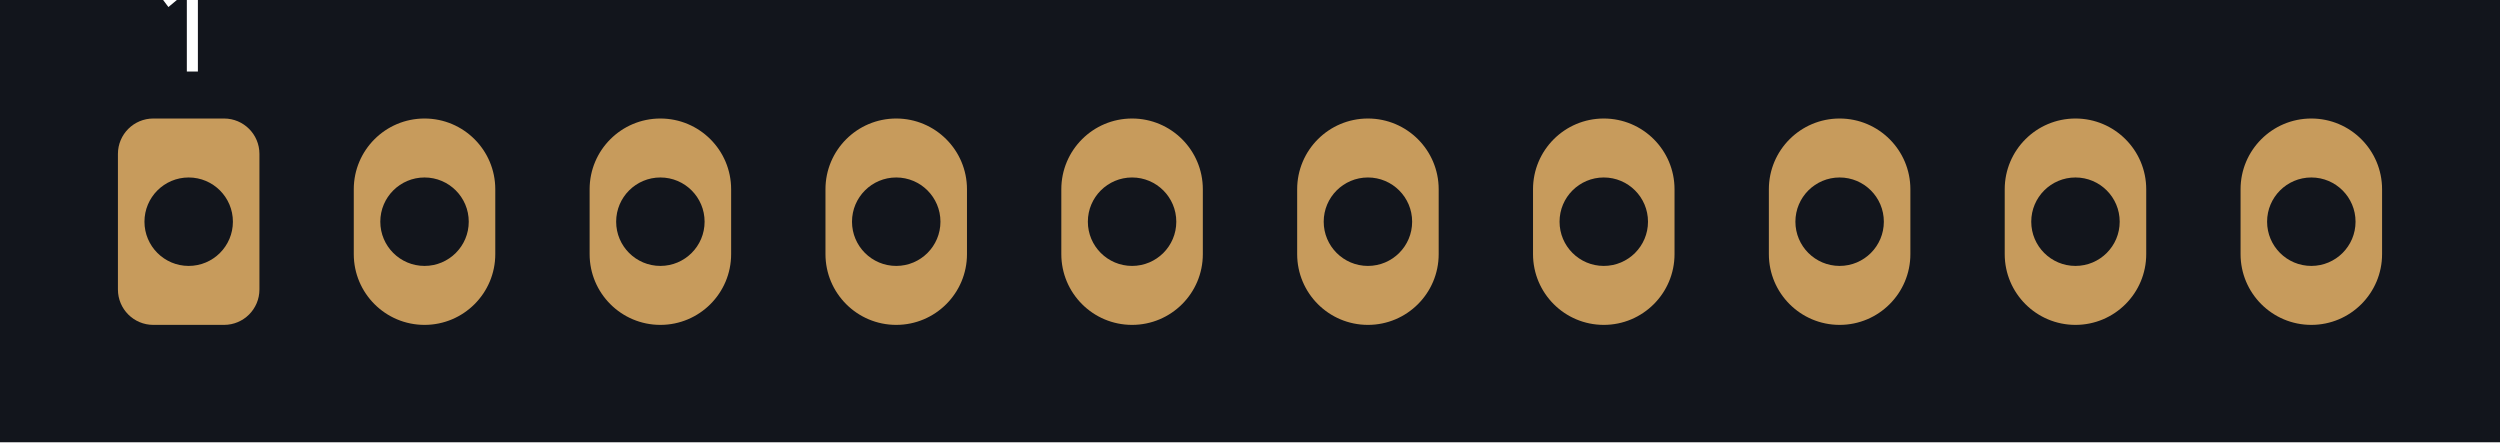
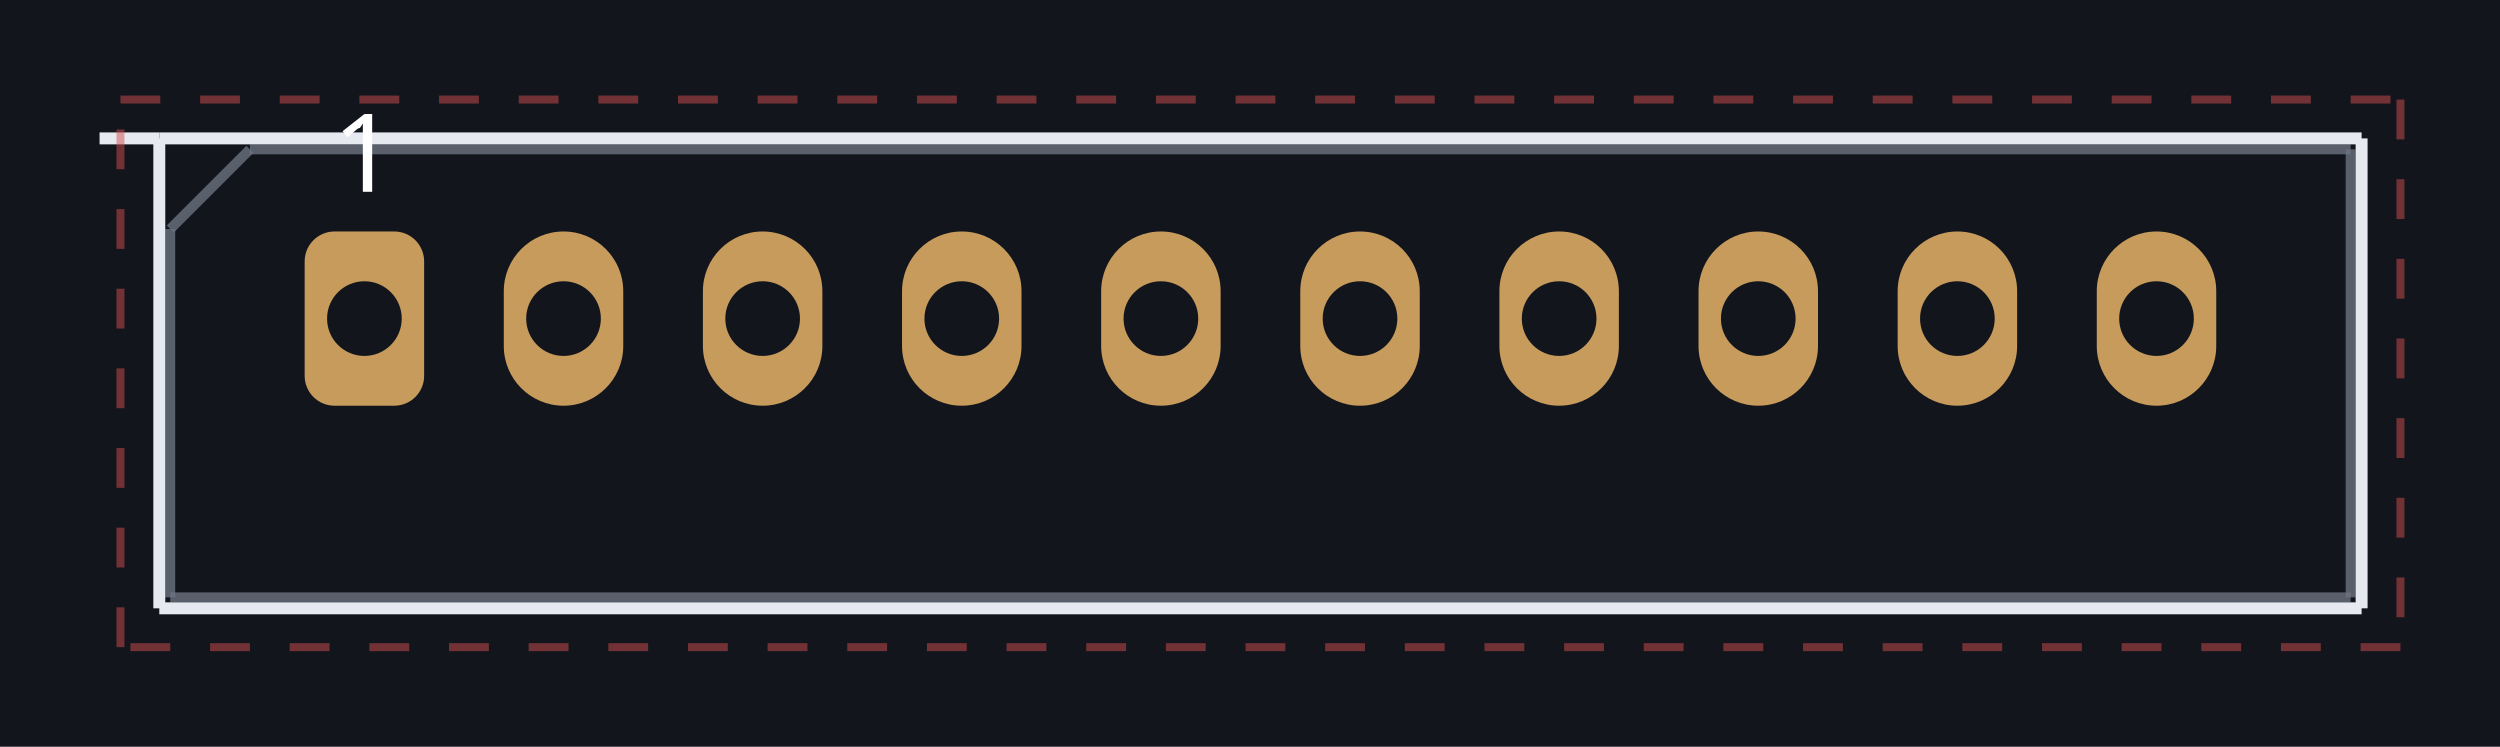
- <svg xmlns="http://www.w3.org/2000/svg" viewBox="-1.60 -1.88 21.20 3.75" preserveAspectRatio="xMidYMid meet" style="width:100%;height:100%">
-   <rect x="-1.60" y="-1.88" width="21.20" height="3.75" fill="#12151c" />
+ <svg xmlns="http://www.w3.org/2000/svg" viewBox="-3.66 -3.20 25.11 7.50" preserveAspectRatio="xMidYMid meet" style="width:100%;height:100%">
+   <rect x="-3.66" y="-3.20" width="25.11" height="7.50" fill="#12151c" />
+   <line x1="-1.150" y1="-1.700" x2="19.950" y2="-1.700" stroke="#6b7280" stroke-width="0.100" opacity="0.8" />
+   <line x1="19.950" y1="-1.700" x2="19.950" y2="2.800" stroke="#6b7280" stroke-width="0.100" opacity="0.8" />
+   <line x1="19.950" y1="2.800" x2="-1.950" y2="2.800" stroke="#6b7280" stroke-width="0.100" opacity="0.8" />
+   <line x1="-1.950" y1="2.800" x2="-1.950" y2="-0.900" stroke="#6b7280" stroke-width="0.100" opacity="0.8" />
+   <line x1="-1.950" y1="-0.900" x2="-1.150" y2="-1.700" stroke="#6b7280" stroke-width="0.100" opacity="0.8" />
+   <line x1="-2.060" y1="-1.810" x2="20.060" y2="-1.810" stroke="#e6e9ef" stroke-width="0.120" opacity="1" />
+   <line x1="20.060" y1="-1.810" x2="20.060" y2="2.910" stroke="#e6e9ef" stroke-width="0.120" opacity="1" />
+   <line x1="20.060" y1="2.910" x2="-2.060" y2="2.910" stroke="#e6e9ef" stroke-width="0.120" opacity="1" />
+   <line x1="-2.060" y1="2.910" x2="-2.060" y2="-1.810" stroke="#e6e9ef" stroke-width="0.120" opacity="1" />
+   <line x1="-2.060" y1="-1.810" x2="-2.660" y2="-1.810" stroke="#e6e9ef" stroke-width="0.120" opacity="1" />
+   <line x1="-2.450" y1="-2.200" x2="20.450" y2="-2.200" stroke="#d24d4d" stroke-width="0.080" opacity="0.5" stroke-dasharray="0.4 0.4" />
+   <line x1="20.450" y1="-2.200" x2="20.450" y2="3.300" stroke="#d24d4d" stroke-width="0.080" opacity="0.5" stroke-dasharray="0.4 0.4" />
+   <line x1="20.450" y1="3.300" x2="-2.450" y2="3.300" stroke="#d24d4d" stroke-width="0.080" opacity="0.5" stroke-dasharray="0.4 0.4" />
+   <line x1="-2.450" y1="3.300" x2="-2.450" y2="-2.200" stroke="#d24d4d" stroke-width="0.080" opacity="0.5" stroke-dasharray="0.4 0.4" />
  <rect x="-0.600" y="-0.875" width="1.200" height="1.750" rx="0.300" fill="#c79b5c" />
  <circle cx="0.000" cy="0.000" r="0.375" fill="#12151c" />
  <text x="0.000" y="-1.275" fill="#ffffff" font-size="1.1" text-anchor="middle" font-family="sans-serif">1</text>
  <rect x="1.400" y="-0.875" width="1.200" height="1.750" rx="0.600" fill="#c79b5c" />
  <circle cx="2.000" cy="0.000" r="0.375" fill="#12151c" />
  <rect x="3.400" y="-0.875" width="1.200" height="1.750" rx="0.600" fill="#c79b5c" />
  <circle cx="4.000" cy="0.000" r="0.375" fill="#12151c" />
  <rect x="5.400" y="-0.875" width="1.200" height="1.750" rx="0.600" fill="#c79b5c" />
  <circle cx="6.000" cy="0.000" r="0.375" fill="#12151c" />
  <rect x="7.400" y="-0.875" width="1.200" height="1.750" rx="0.600" fill="#c79b5c" />
  <circle cx="8.000" cy="0.000" r="0.375" fill="#12151c" />
  <rect x="9.400" y="-0.875" width="1.200" height="1.750" rx="0.600" fill="#c79b5c" />
  <circle cx="10.000" cy="0.000" r="0.375" fill="#12151c" />
  <rect x="11.400" y="-0.875" width="1.200" height="1.750" rx="0.600" fill="#c79b5c" />
  <circle cx="12.000" cy="0.000" r="0.375" fill="#12151c" />
  <rect x="13.400" y="-0.875" width="1.200" height="1.750" rx="0.600" fill="#c79b5c" />
  <circle cx="14.000" cy="0.000" r="0.375" fill="#12151c" />
  <rect x="15.400" y="-0.875" width="1.200" height="1.750" rx="0.600" fill="#c79b5c" />
  <circle cx="16.000" cy="0.000" r="0.375" fill="#12151c" />
  <rect x="17.400" y="-0.875" width="1.200" height="1.750" rx="0.600" fill="#c79b5c" />
  <circle cx="18.000" cy="0.000" r="0.375" fill="#12151c" />
</svg>
